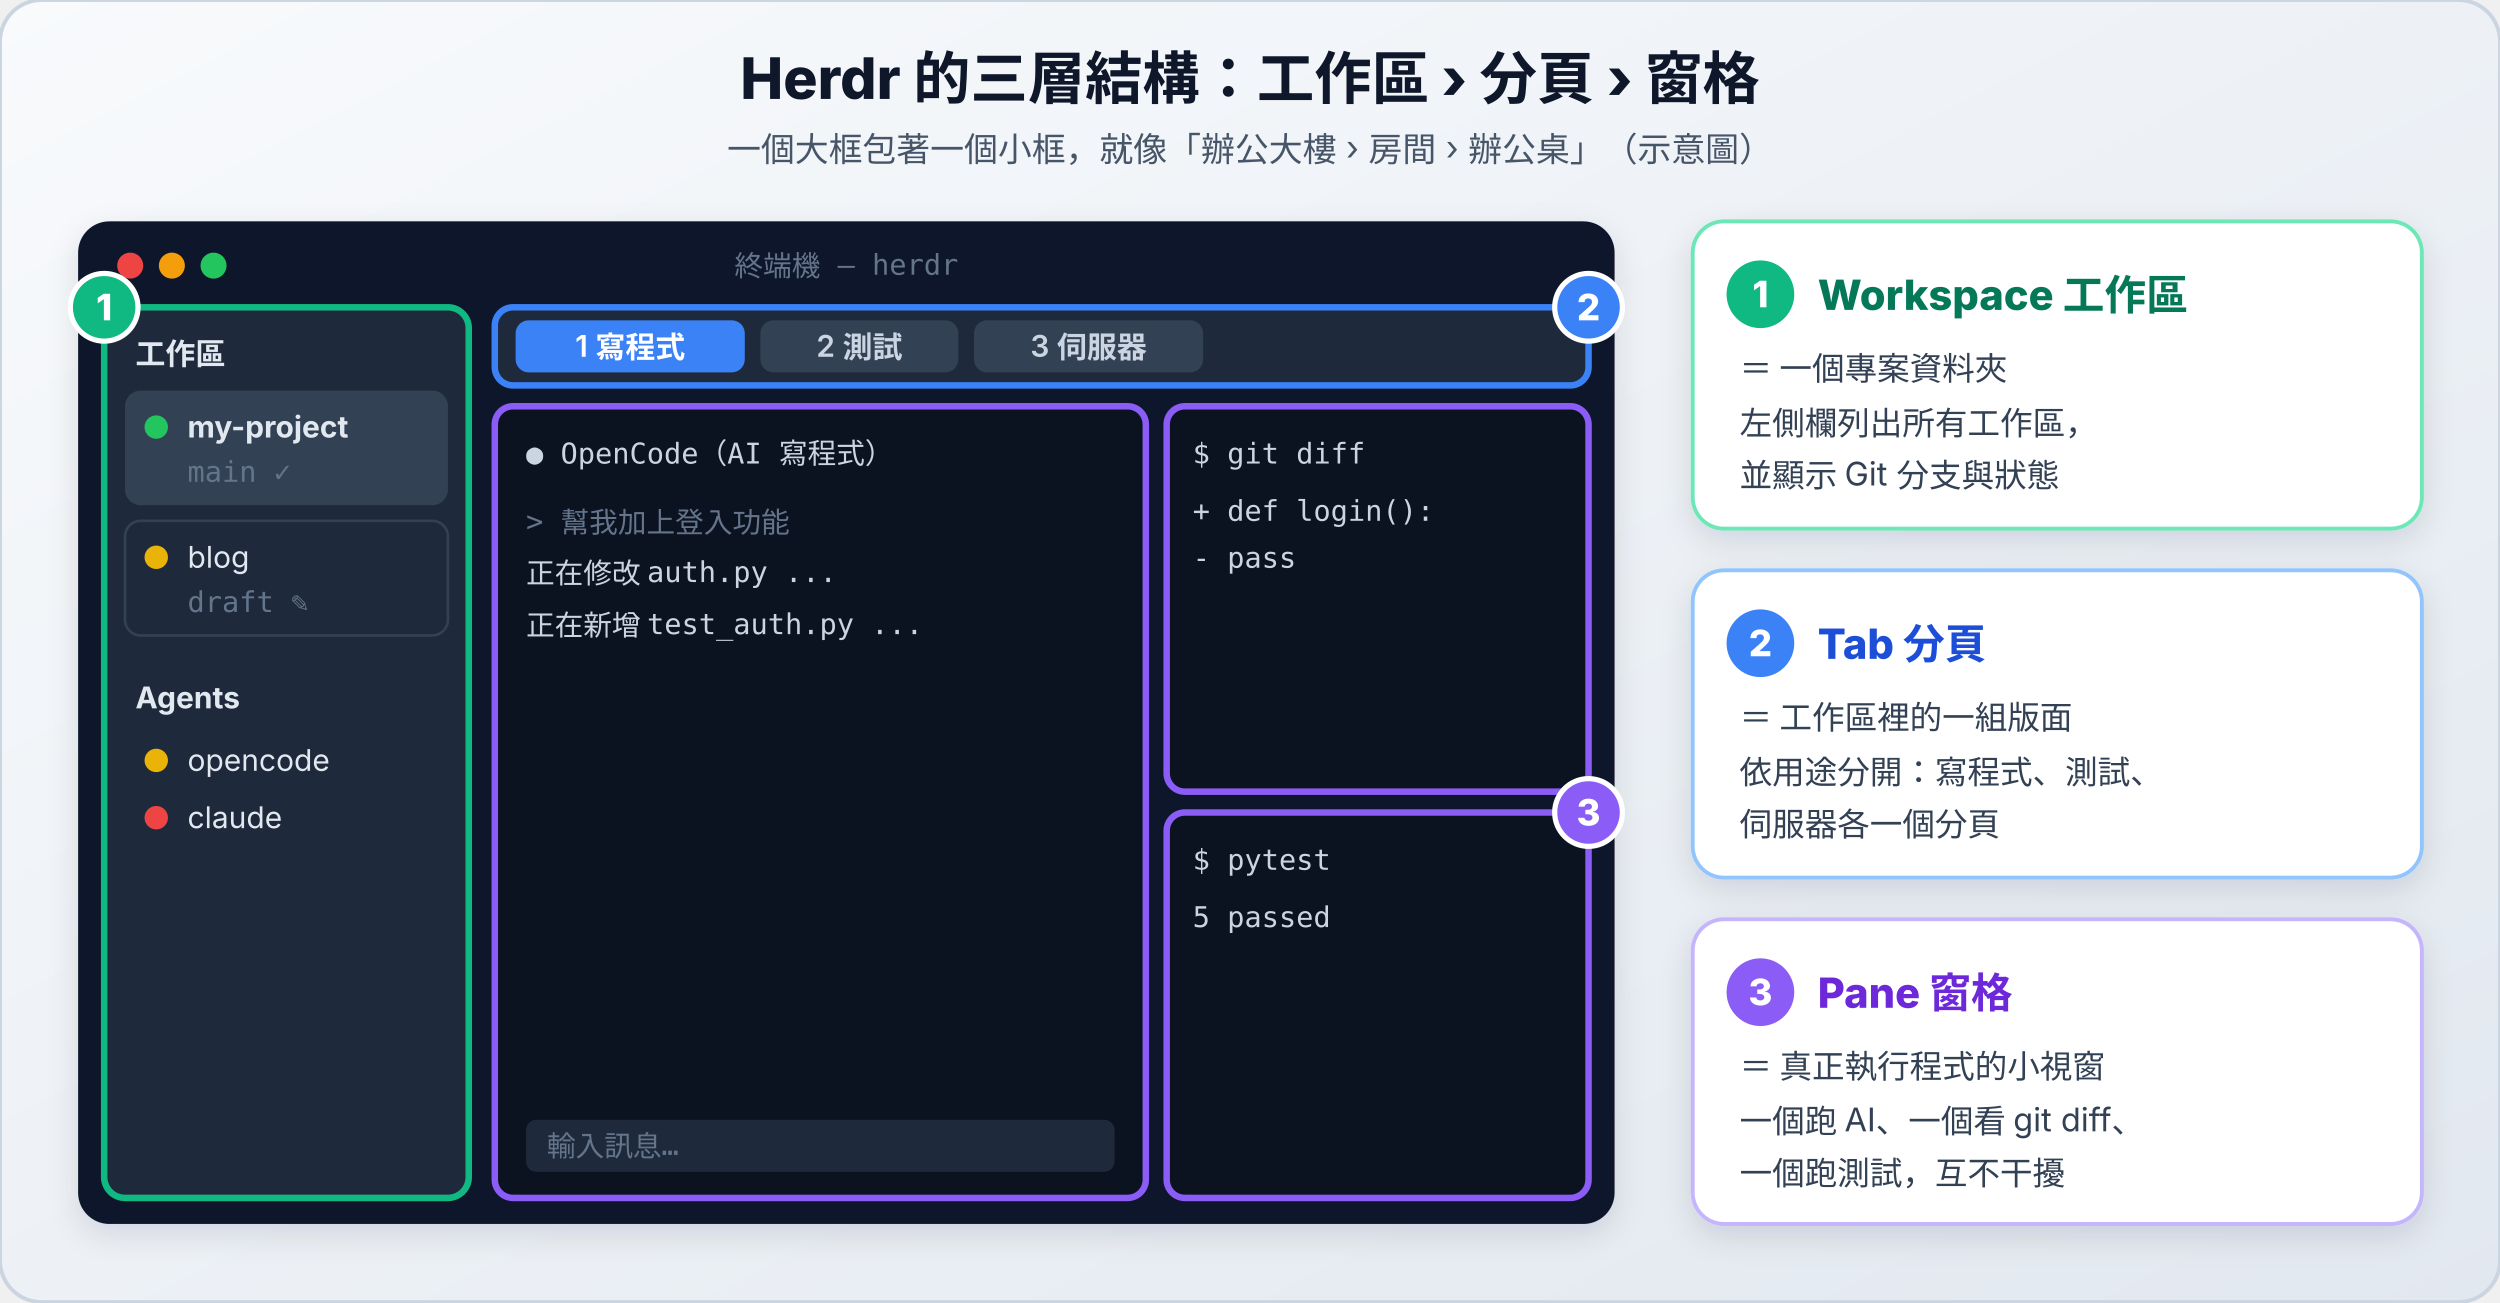
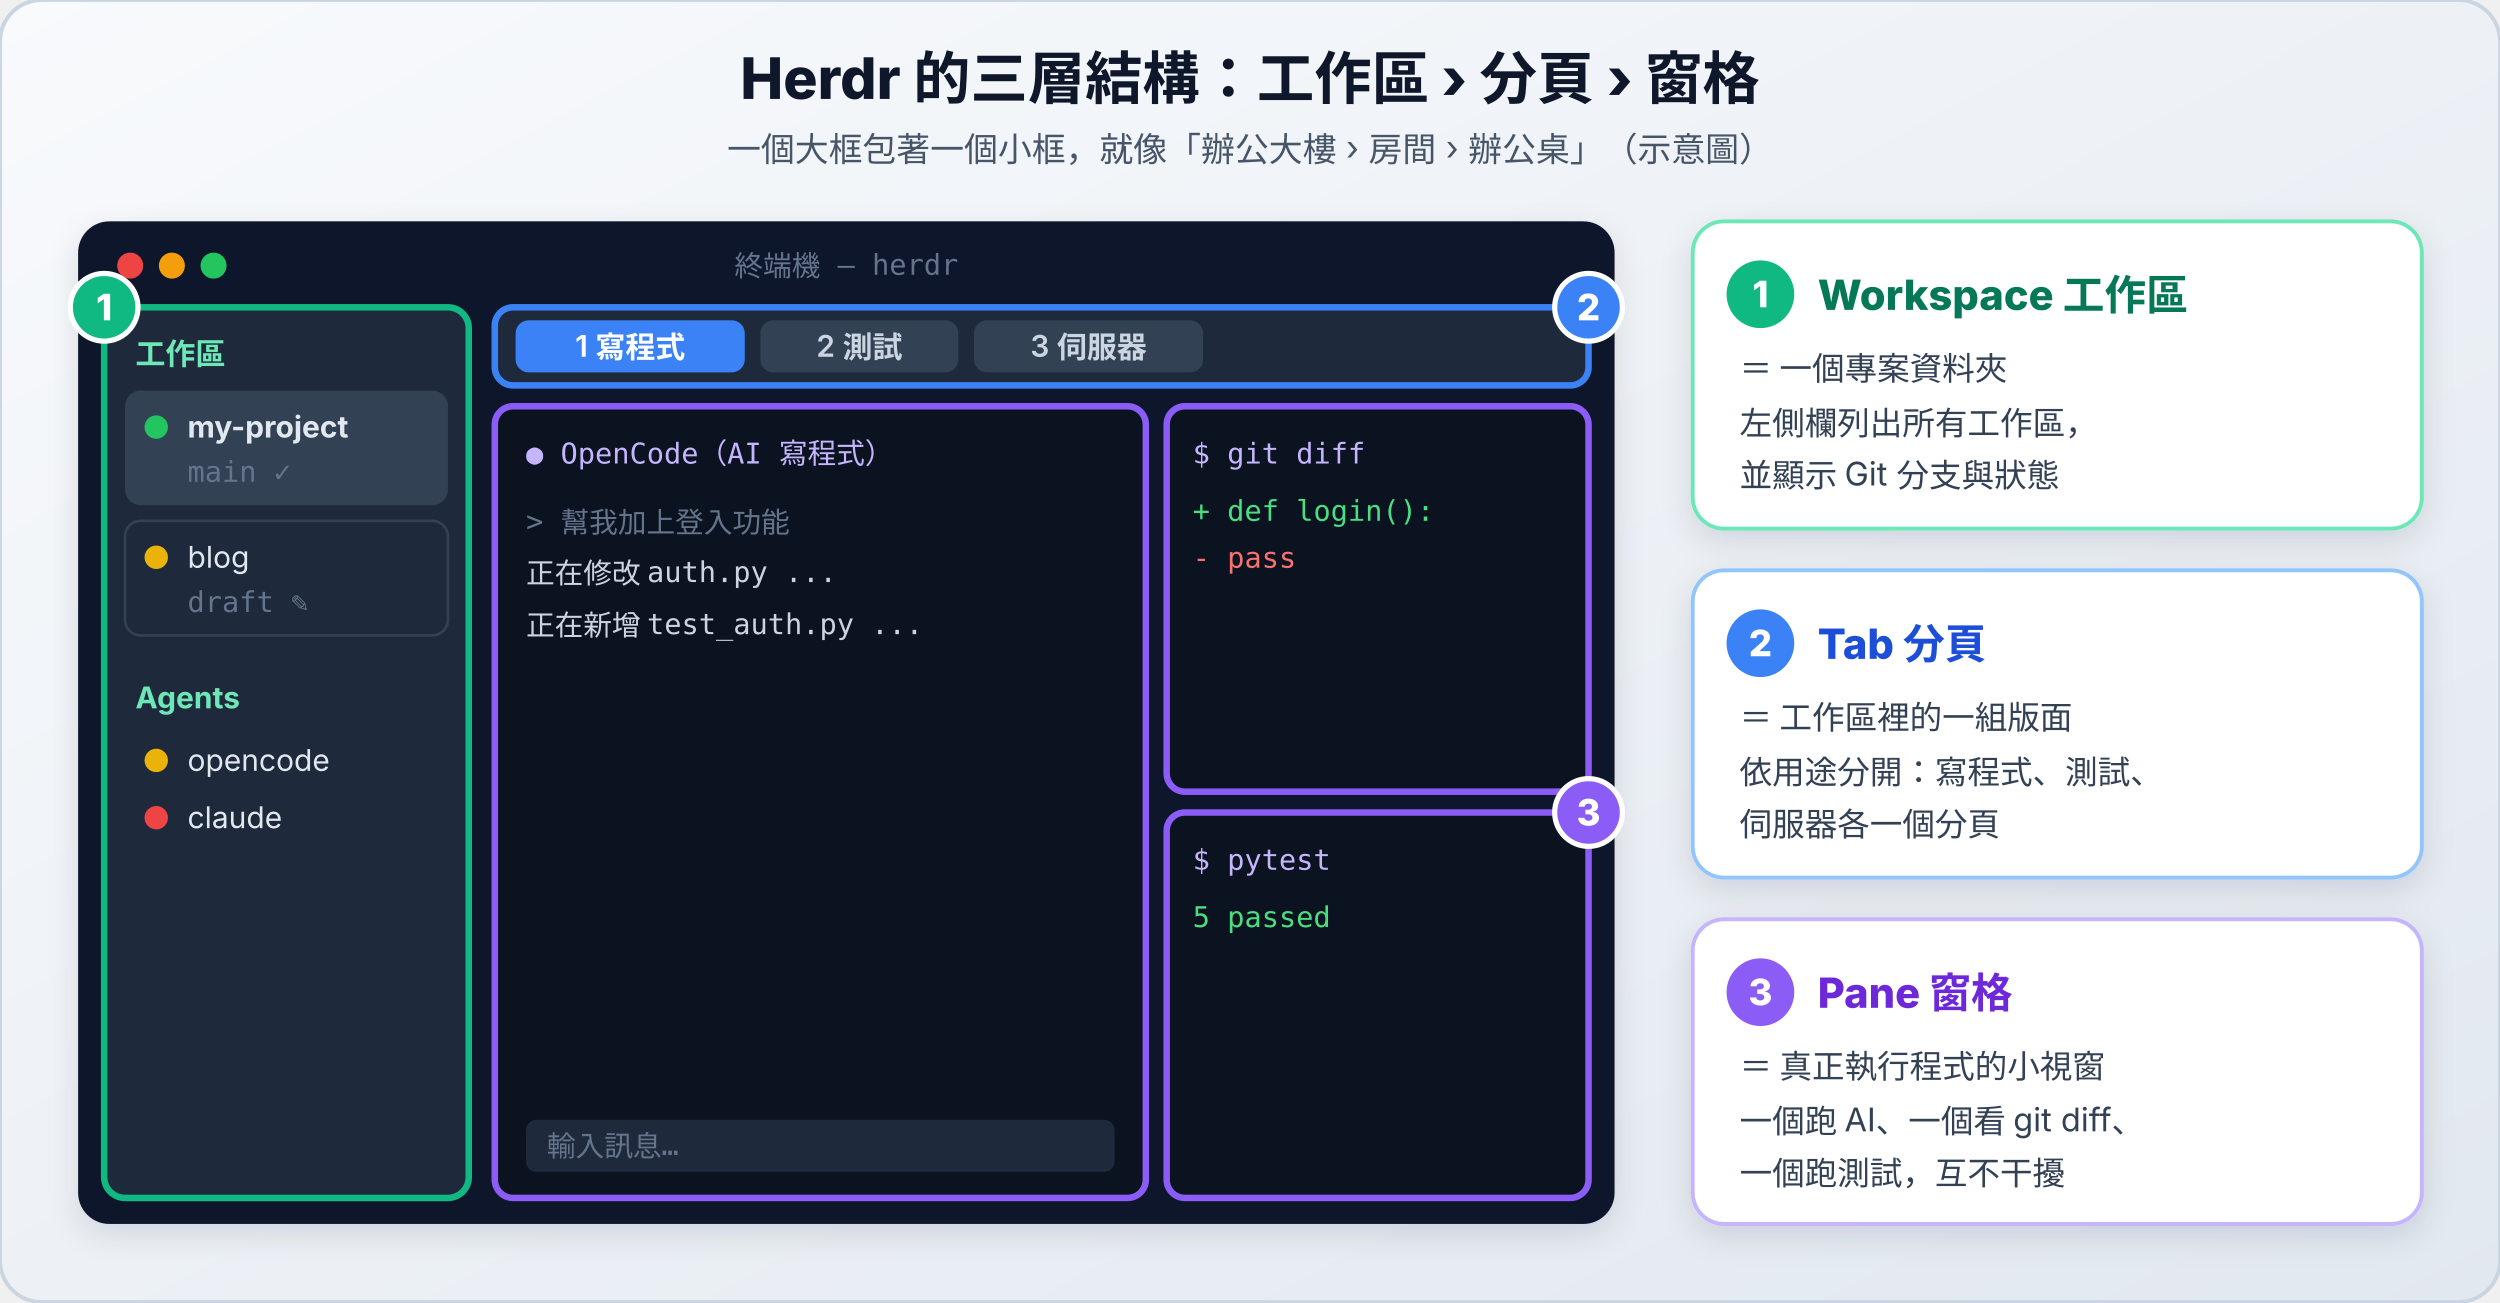
<svg xmlns="http://www.w3.org/2000/svg" viewBox="0 0 960 500" width="100%">
  <defs>
    <linearGradient id="bg" x1="0%" y1="0%" x2="100%" y2="100%">
      <stop offset="0%" stop-color="#f8fafc" />
      <stop offset="100%" stop-color="#e2e8f0" />
    </linearGradient>
    <filter id="shadow" x="-10%" y="-10%" width="120%" height="120%">
      <feDropShadow dx="0" dy="4" stdDeviation="6" flood-color="#0f172a" flood-opacity="0.12" />
    </filter>
  </defs>
  <style>
    text { font-family: -apple-system, BlinkMacSystemFont, "PingFang TC", "Noto Sans TC", "Microsoft JhengHei", sans-serif; }
    .title { font-size: 22px; font-weight: 800; fill: #0f172a; }
    .sub { font-size: 13px; fill: #475569; }
    .mono { font-family: "SF Mono", Menlo, Consolas, monospace; font-size: 11px; fill: #cbd5e1; }
    .monoDim { font-family: "SF Mono", Menlo, Consolas, monospace; font-size: 11px; fill: #64748b; }
    .side { font-size: 11.5px; fill: #e2e8f0; }
    .tab { font-size: 11.5px; font-weight: 600; }
    .badge { font-size: 14px; font-weight: 800; fill: #ffffff; }
    .cardTitle { font-size: 16px; font-weight: 800; }
    .cardText { font-size: 12.5px; fill: #334155; }
  </style>
  <rect width="960" height="500" rx="16" fill="url(#bg)" stroke="#cbd5e1" stroke-width="1.5" />
  <text x="480" y="38" class="title" text-anchor="middle">Herdr 的三層結構：工作區 › 分頁 › 窗格</text>
  <text x="480" y="62" class="sub" text-anchor="middle">一個大框包著一個小框，就像「辦公大樓 › 房間 › 辦公桌」（示意圖）</text>
  <g filter="url(#shadow)">
    <rect x="30" y="85" width="590" height="385" rx="12" fill="#0f172a" />
  </g>
  <circle cx="50" cy="102" r="5" fill="#ef4444" />
  <circle cx="66" cy="102" r="5" fill="#f59e0b" />
  <circle cx="82" cy="102" r="5" fill="#22c55e" />
  <text x="325" y="106" class="monoDim" text-anchor="middle">終端機 — herdr</text>
  <rect x="40" y="118" width="140" height="342" rx="8" fill="#1e293b" stroke="#10b981" stroke-width="2.5" />
-   <text x="52" y="140" class="side" font-weight="700" fill="#6ee7b7">工作區</text>
+   <text x="52" y="140" class="side" font-weight="700" style="fill:#6ee7b7">工作區</text>
  <rect x="48" y="150" width="124" height="44" rx="6" fill="#334155" />
  <circle cx="60" cy="164" r="4.5" fill="#22c55e" />
  <text x="72" y="168" class="side" font-weight="700">my-project</text>
  <text x="72" y="185" class="monoDim">main ✓</text>
  <rect x="48" y="200" width="124" height="44" rx="6" fill="#1e293b" stroke="#334155" />
  <circle cx="60" cy="214" r="4.5" fill="#eab308" />
  <text x="72" y="218" class="side">blog</text>
  <text x="72" y="235" class="monoDim">draft ✎</text>
-   <text x="52" y="272" class="side" font-weight="700" fill="#6ee7b7">Agents</text>
+   <text x="52" y="272" class="side" font-weight="700" style="fill:#6ee7b7">Agents</text>
  <circle cx="60" cy="292" r="4.5" fill="#eab308" />
  <text x="72" y="296" class="side">opencode</text>
  <circle cx="60" cy="314" r="4.5" fill="#ef4444" />
  <text x="72" y="318" class="side">claude</text>
  <rect x="190" y="118" width="420" height="30" rx="7" fill="#1e293b" stroke="#3b82f6" stroke-width="2.5" />
  <rect x="198" y="123" width="88" height="20" rx="5" fill="#3b82f6" />
-   <text x="242" y="137" class="tab" fill="#ffffff" text-anchor="middle">1 寫程式</text>
+   <text x="242" y="137" class="tab" style="fill:#ffffff" text-anchor="middle">1 寫程式</text>
  <rect x="292" y="123" width="76" height="20" rx="5" fill="#334155" />
-   <text x="330" y="137" class="tab" fill="#cbd5e1" text-anchor="middle">2 測試</text>
+   <text x="330" y="137" class="tab" style="fill:#cbd5e1" text-anchor="middle">2 測試</text>
  <rect x="374" y="123" width="88" height="20" rx="5" fill="#334155" />
-   <text x="418" y="137" class="tab" fill="#cbd5e1" text-anchor="middle">3 伺服器</text>
+   <text x="418" y="137" class="tab" style="fill:#cbd5e1" text-anchor="middle">3 伺服器</text>
  <rect x="190" y="156" width="250" height="304" rx="7" fill="#0b1220" stroke="#8b5cf6" stroke-width="2.5" />
-   <text x="202" y="178" class="mono" fill="#c4b5fd">● OpenCode（AI 寫程式）</text>
+   <text x="202" y="178" class="mono" style="fill:#c4b5fd">● OpenCode（AI 寫程式）</text>
  <text x="202" y="204" class="monoDim">&gt; 幫我加上登入功能</text>
  <text x="202" y="224" class="mono">正在修改 auth.py ...</text>
  <text x="202" y="244" class="mono">正在新增 test_auth.py ...</text>
  <rect x="202" y="430" width="226" height="20" rx="4" fill="#1e293b" />
  <text x="210" y="444" class="monoDim">輸入訊息…</text>
  <rect x="448" y="156" width="162" height="148" rx="7" fill="#0b1220" stroke="#8b5cf6" stroke-width="2.5" />
-   <text x="458" y="178" class="mono" fill="#c4b5fd">$ git diff</text>
-   <text x="458" y="200" class="mono" fill="#4ade80">+ def login():</text>
-   <text x="458" y="218" class="mono" fill="#f87171">- pass</text>
+   <text x="458" y="178" class="mono" style="fill:#c4b5fd">$ git diff</text>
+   <text x="458" y="200" class="mono" style="fill:#4ade80">+ def login():</text>
+   <text x="458" y="218" class="mono" style="fill:#f87171">- pass</text>
  <rect x="448" y="312" width="162" height="148" rx="7" fill="#0b1220" stroke="#8b5cf6" stroke-width="2.5" />
-   <text x="458" y="334" class="mono" fill="#c4b5fd">$ pytest</text>
-   <text x="458" y="356" class="mono" fill="#4ade80">5 passed</text>
+   <text x="458" y="334" class="mono" style="fill:#c4b5fd">$ pytest</text>
+   <text x="458" y="356" class="mono" style="fill:#4ade80">5 passed</text>
  <circle cx="40" cy="118" r="13" fill="#10b981" stroke="#ffffff" stroke-width="2" />
  <text x="40" y="123" class="badge" text-anchor="middle">1</text>
  <circle cx="610" cy="118" r="13" fill="#3b82f6" stroke="#ffffff" stroke-width="2" />
  <text x="610" y="123" class="badge" text-anchor="middle">2</text>
  <circle cx="610" cy="312" r="13" fill="#8b5cf6" stroke="#ffffff" stroke-width="2" />
  <text x="610" y="317" class="badge" text-anchor="middle">3</text>
  <g filter="url(#shadow)">
    <rect x="650" y="85" width="280" height="118" rx="12" fill="#ffffff" stroke="#6ee7b7" stroke-width="1.5" />
    <rect x="650" y="219" width="280" height="118" rx="12" fill="#ffffff" stroke="#93c5fd" stroke-width="1.5" />
    <rect x="650" y="353" width="280" height="117" rx="12" fill="#ffffff" stroke="#c4b5fd" stroke-width="1.5" />
  </g>
  <circle cx="676" cy="113" r="13" fill="#10b981" />
  <text x="676" y="118" class="badge" text-anchor="middle">1</text>
-   <text x="698" y="119" class="cardTitle" fill="#047857">Workspace 工作區</text>
+   <text x="698" y="119" class="cardTitle" style="fill:#047857">Workspace 工作區</text>
  <text x="668" y="146" class="cardText">＝ 一個專案資料夾</text>
  <text x="668" y="167" class="cardText">左側欄列出所有工作區，</text>
  <text x="668" y="187" class="cardText">並顯示 Git 分支與狀態</text>
  <circle cx="676" cy="247" r="13" fill="#3b82f6" />
  <text x="676" y="252" class="badge" text-anchor="middle">2</text>
-   <text x="698" y="253" class="cardTitle" fill="#1d4ed8">Tab 分頁</text>
+   <text x="698" y="253" class="cardTitle" style="fill:#1d4ed8">Tab 分頁</text>
  <text x="668" y="280" class="cardText">＝ 工作區裡的一組版面</text>
  <text x="668" y="301" class="cardText">依用途分開：寫程式、測試、</text>
  <text x="668" y="321" class="cardText">伺服器各一個分頁</text>
  <circle cx="676" cy="381" r="13" fill="#8b5cf6" />
  <text x="676" y="386" class="badge" text-anchor="middle">3</text>
-   <text x="698" y="387" class="cardTitle" fill="#6d28d9">Pane 窗格</text>
+   <text x="698" y="387" class="cardTitle" style="fill:#6d28d9">Pane 窗格</text>
  <text x="668" y="414" class="cardText">＝ 真正執行程式的小視窗</text>
  <text x="668" y="435" class="cardText">一個跑 AI、一個看 git diff、</text>
  <text x="668" y="455" class="cardText">一個跑測試，互不干擾</text>
</svg>
